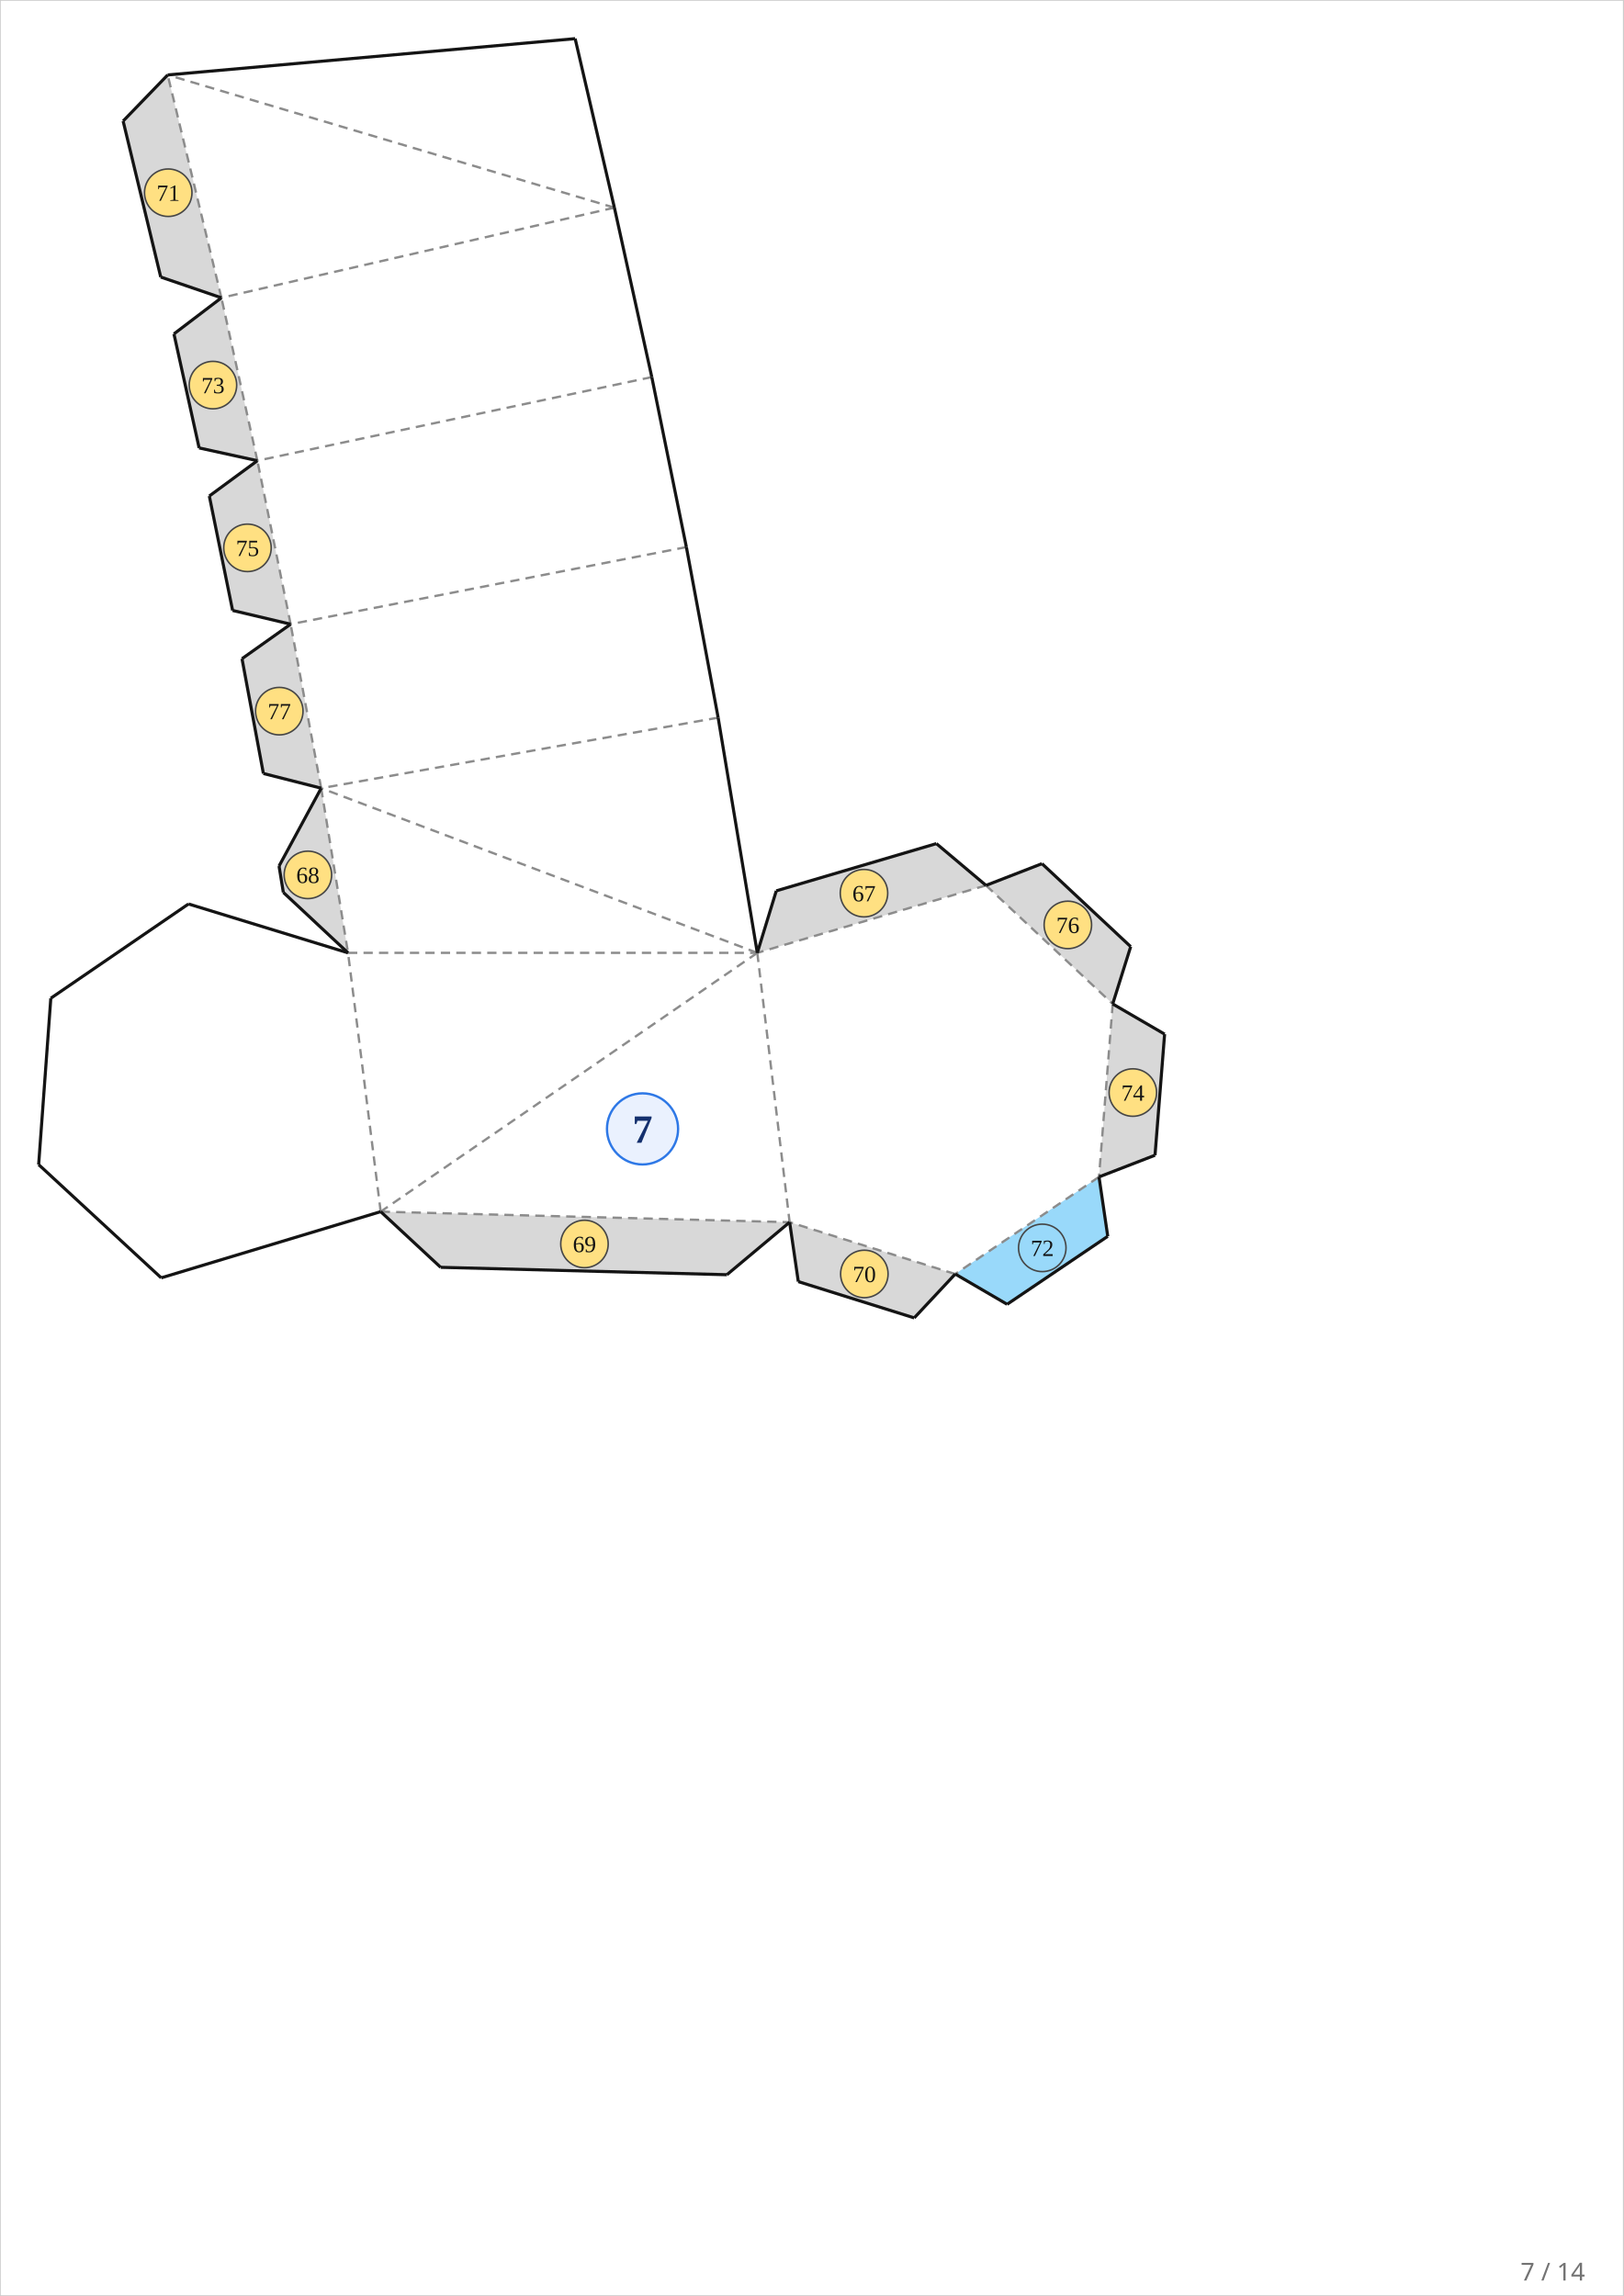
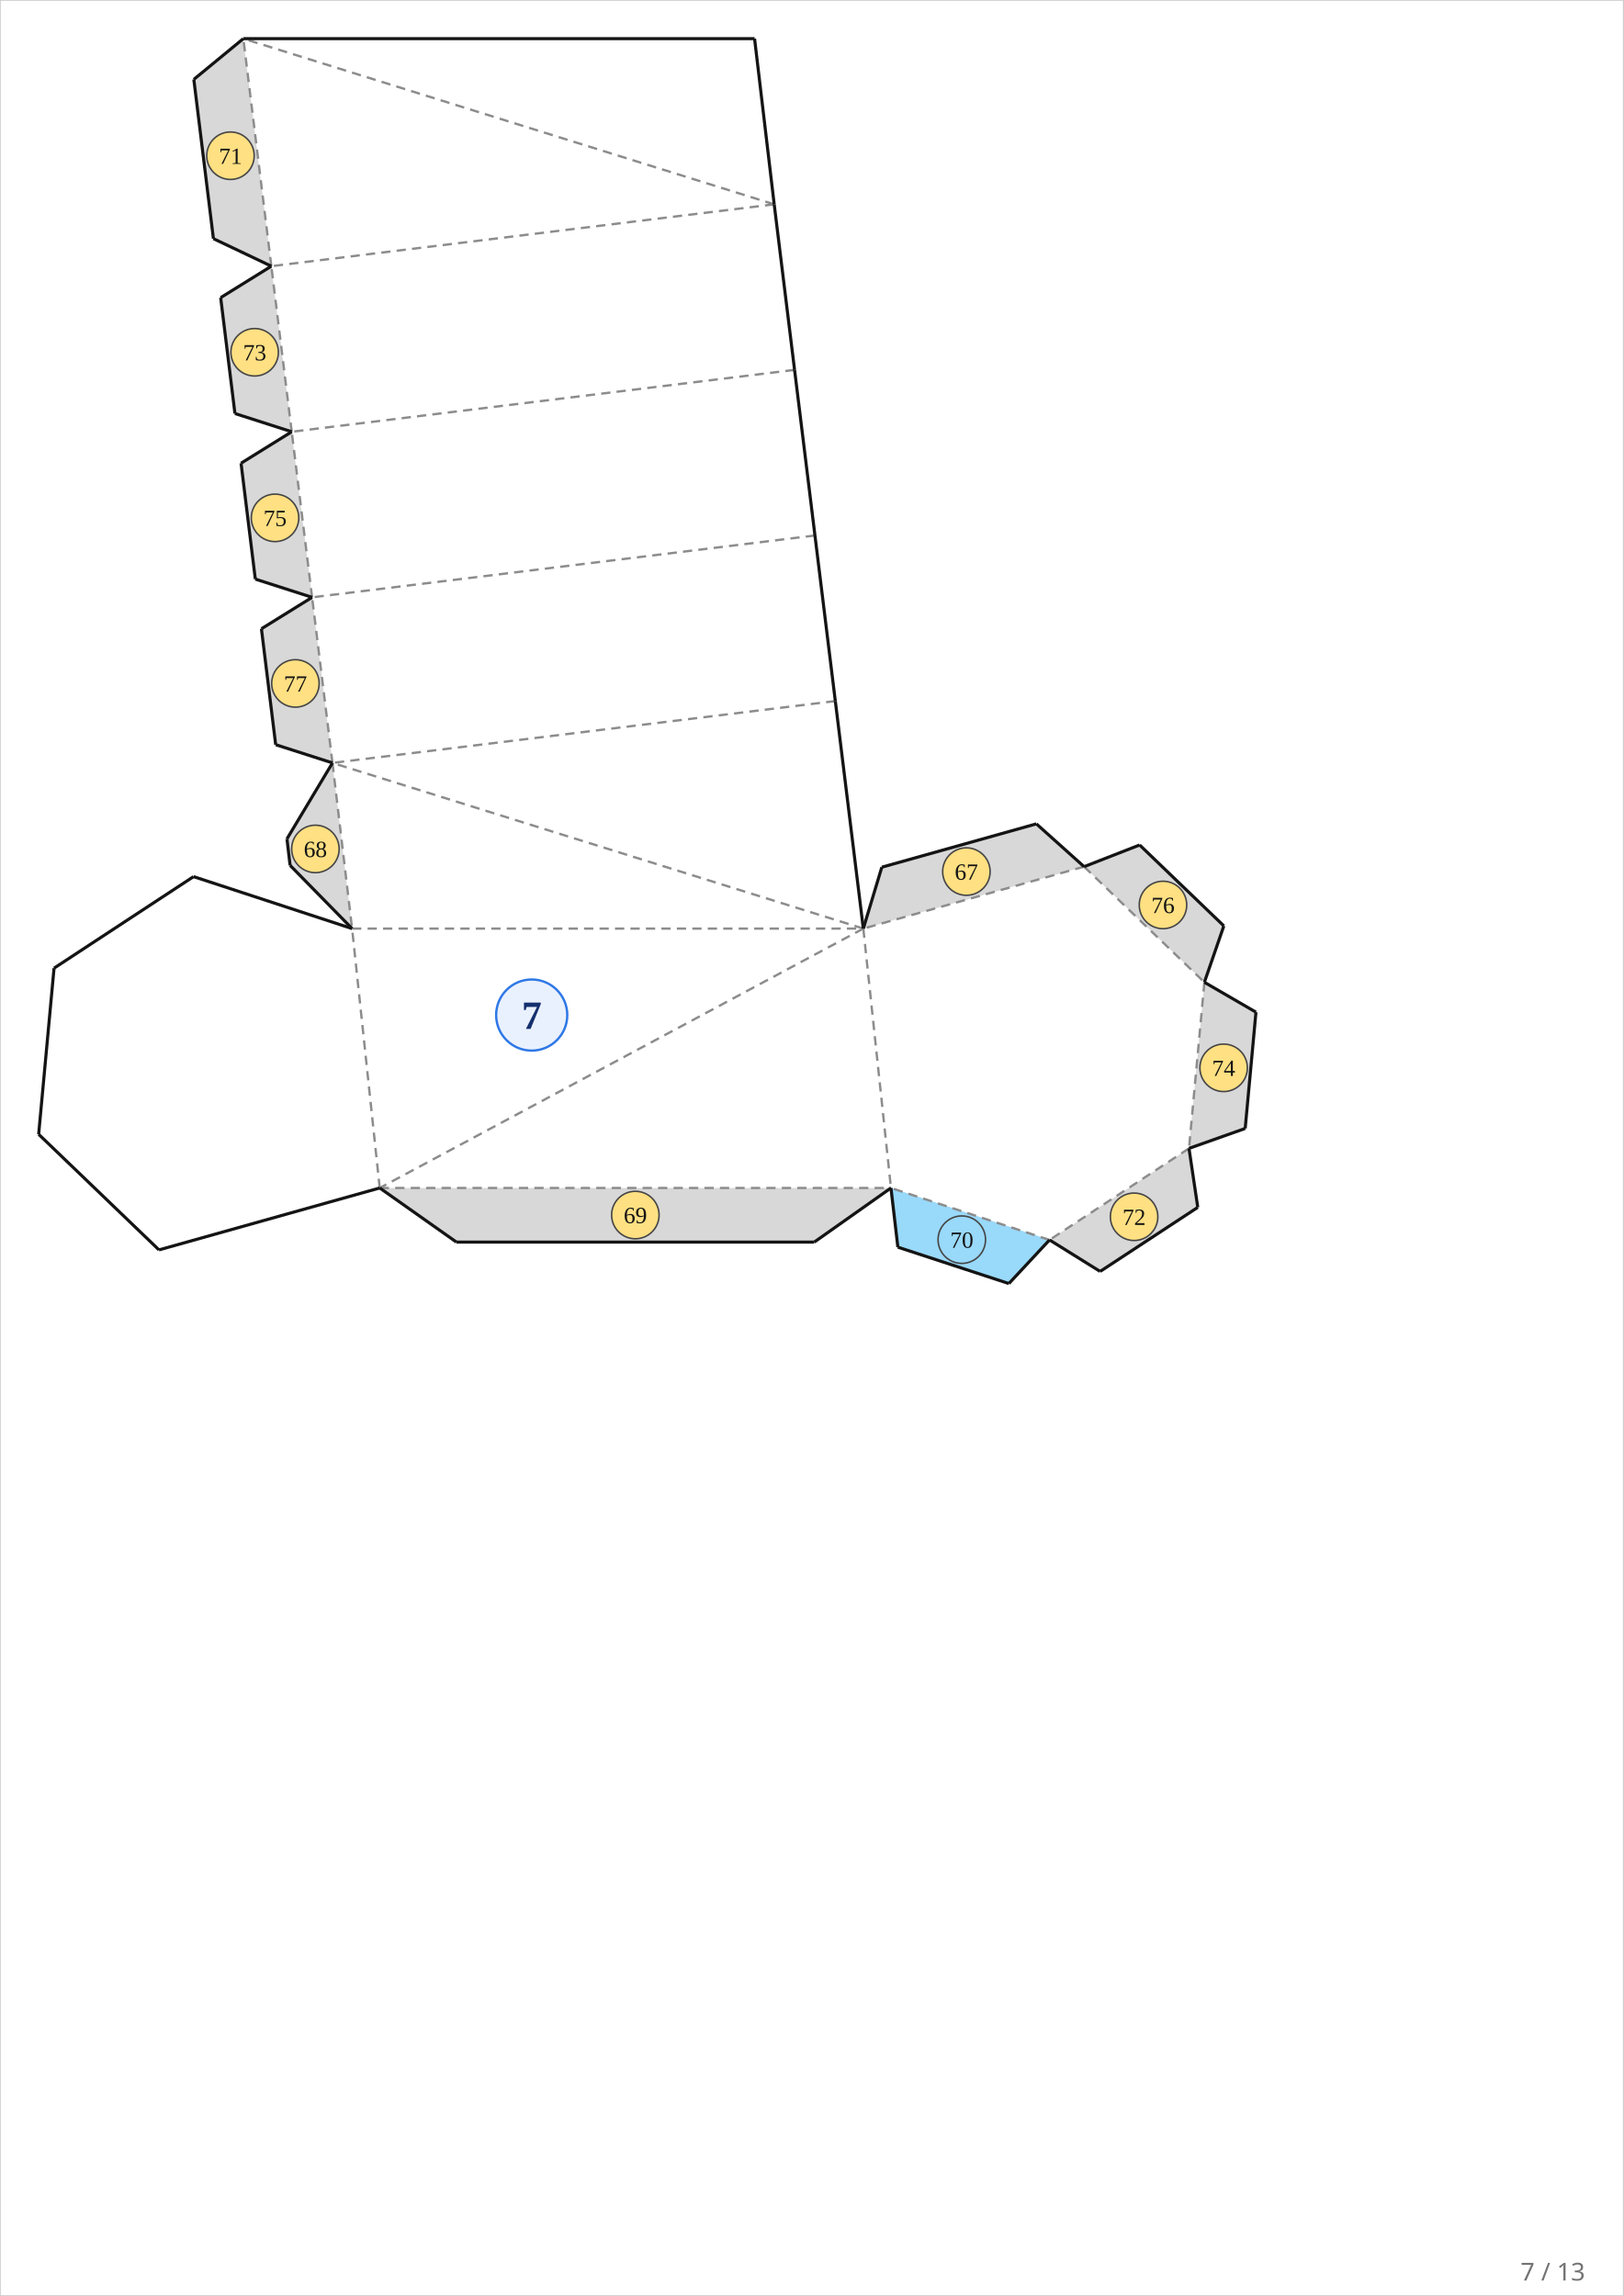
<svg xmlns="http://www.w3.org/2000/svg" width="210.00mm" height="297.00mm" viewBox="0 0 210.00 297.00">
  <rect x="0" y="0" width="210.00" height="297.00" fill="#ffffff" stroke="#cccccc" stroke-width="0.2" />
-   <polygon points="97.944,123.256 100.4,115.233 121.106,109.125 127.523,114.53" fill="rgb(216,216,216)" />
-   <polygon points="45.012,123.256 36.645,115.437 36.089,112.029 41.539,101.957" fill="rgb(216,216,216)" />
-   <polygon points="102.126,158.098 94.012,164.891 56.99,163.935 49.237,156.733" fill="rgb(216,216,216)" />
-   <polygon points="102.126,158.098 103.247,165.784 118.24,170.477 123.544,164.803" fill="rgb(216,216,216)" />
-   <polygon points="21.689,9.694 15.925,15.658 20.788,35.837 28.635,38.522" fill="rgb(216,216,216)" />
-   <polygon points="123.544,164.803 130.253,168.718 143.27,159.923 142.14,152.238" fill="rgb(216,216,216)" />
-   <polygon points="28.635,38.522 22.497,43.191 25.753,57.943 33.286,59.595" fill="rgb(216,216,216)" />
-   <polygon points="142.14,152.238 149.384,149.434 150.624,133.773 143.911,129.865" fill="rgb(216,216,216)" />
-   <polygon points="33.286,59.595 27.072,64.162 30.083,78.965 37.588,80.742" fill="rgb(216,216,216)" />
-   <polygon points="143.911,129.865 146.236,122.453 134.764,111.719 127.523,114.53" fill="rgb(216,216,216)" />
-   <polygon points="37.588,80.742 31.299,85.206 34.064,100.056 41.539,101.957" fill="rgb(216,216,216)" />
-   <polygon points="123.544,164.803 130.253,168.718 143.27,159.923 142.14,152.238" fill="#99d9fa" />
-   <line x1="45.013" y1="123.256" x2="97.944" y2="123.256" stroke="#8c8c8c" stroke-width="0.3" stroke-dasharray="1.2,0.8" />
-   <line x1="97.944" y1="123.256" x2="102.126" y2="158.097" stroke="#8c8c8c" stroke-width="0.3" stroke-dasharray="1.2,0.8" />
-   <line x1="97.944" y1="123.256" x2="49.237" y2="156.732" stroke="#8c8c8c" stroke-width="0.3" stroke-dasharray="1.2,0.8" />
-   <line x1="49.237" y1="156.732" x2="45.013" y2="123.256" stroke="#8c8c8c" stroke-width="0.3" stroke-dasharray="1.2,0.8" />
-   <line x1="79.462" y1="26.862" x2="28.635" y2="38.522" stroke="#8c8c8c" stroke-width="0.3" stroke-dasharray="1.2,0.8" />
-   <line x1="84.299" y1="48.778" x2="33.286" y2="59.594" stroke="#8c8c8c" stroke-width="0.3" stroke-dasharray="1.2,0.8" />
-   <line x1="88.772" y1="70.771" x2="37.588" y2="80.742" stroke="#8c8c8c" stroke-width="0.3" stroke-dasharray="1.2,0.8" />
-   <line x1="92.881" y1="92.834" x2="41.539" y2="101.957" stroke="#8c8c8c" stroke-width="0.3" stroke-dasharray="1.2,0.8" />
-   <line x1="97.944" y1="123.256" x2="41.539" y2="101.957" stroke="#8c8c8c" stroke-width="0.3" stroke-dasharray="1.2,0.8" />
-   <line x1="79.462" y1="26.862" x2="21.689" y2="9.694" stroke="#8c8c8c" stroke-width="0.3" stroke-dasharray="1.2,0.8" />
-   <line x1="127.523" y1="114.53" x2="97.944" y2="123.256" stroke="#8c8c8c" stroke-width="0.3" stroke-dasharray="1.2,0.8" />
-   <line x1="41.539" y1="101.957" x2="45.012" y2="123.256" stroke="#8c8c8c" stroke-width="0.3" stroke-dasharray="1.2,0.8" />
-   <line x1="49.237" y1="156.733" x2="102.126" y2="158.098" stroke="#8c8c8c" stroke-width="0.3" stroke-dasharray="1.2,0.8" />
-   <line x1="123.544" y1="164.803" x2="102.126" y2="158.098" stroke="#8c8c8c" stroke-width="0.3" stroke-dasharray="1.2,0.8" />
-   <line x1="28.635" y1="38.522" x2="21.689" y2="9.694" stroke="#8c8c8c" stroke-width="0.3" stroke-dasharray="1.2,0.8" />
-   <line x1="142.14" y1="152.238" x2="123.544" y2="164.803" stroke="#8c8c8c" stroke-width="0.3" stroke-dasharray="1.2,0.8" />
-   <line x1="33.286" y1="59.595" x2="28.635" y2="38.522" stroke="#8c8c8c" stroke-width="0.3" stroke-dasharray="1.2,0.8" />
-   <line x1="143.911" y1="129.865" x2="142.14" y2="152.238" stroke="#8c8c8c" stroke-width="0.3" stroke-dasharray="1.2,0.8" />
-   <line x1="37.588" y1="80.742" x2="33.286" y2="59.595" stroke="#8c8c8c" stroke-width="0.3" stroke-dasharray="1.2,0.8" />
-   <line x1="127.523" y1="114.53" x2="143.911" y2="129.865" stroke="#8c8c8c" stroke-width="0.3" stroke-dasharray="1.2,0.8" />
-   <line x1="41.539" y1="101.957" x2="37.588" y2="80.742" stroke="#8c8c8c" stroke-width="0.3" stroke-dasharray="1.2,0.8" />
-   <line x1="92.881" y1="92.834" x2="97.944" y2="123.256" stroke="#141414" stroke-width="0.4" />
-   <line x1="24.379" y1="116.934" x2="45.013" y2="123.256" stroke="#141414" stroke-width="0.4" />
-   <line x1="21.689" y1="9.694" x2="74.386" y2="5.0" stroke="#141414" stroke-width="0.4" />
-   <line x1="74.386" y1="5.0" x2="79.462" y2="26.862" stroke="#141414" stroke-width="0.4" />
-   <line x1="49.237" y1="156.732" x2="20.847" y2="165.295" stroke="#141414" stroke-width="0.4" />
-   <line x1="79.462" y1="26.862" x2="84.299" y2="48.778" stroke="#141414" stroke-width="0.4" />
-   <line x1="20.847" y1="165.295" x2="5.0" y2="150.647" stroke="#141414" stroke-width="0.4" />
-   <line x1="84.299" y1="48.778" x2="88.772" y2="70.771" stroke="#141414" stroke-width="0.4" />
-   <line x1="5.0" y1="150.647" x2="6.572" y2="129.125" stroke="#141414" stroke-width="0.4" />
-   <line x1="88.772" y1="70.771" x2="92.881" y2="92.834" stroke="#141414" stroke-width="0.4" />
-   <line x1="6.572" y1="129.125" x2="24.379" y2="116.934" stroke="#141414" stroke-width="0.4" />
-   <line x1="97.944" y1="123.256" x2="100.4" y2="115.233" stroke="#141414" stroke-width="0.4" />
-   <line x1="100.4" y1="115.233" x2="121.106" y2="109.125" stroke="#141414" stroke-width="0.4" />
-   <line x1="121.106" y1="109.125" x2="127.523" y2="114.53" stroke="#141414" stroke-width="0.4" />
-   <line x1="45.012" y1="123.256" x2="36.645" y2="115.437" stroke="#141414" stroke-width="0.4" />
-   <line x1="36.645" y1="115.437" x2="36.089" y2="112.029" stroke="#141414" stroke-width="0.4" />
-   <line x1="36.089" y1="112.029" x2="41.539" y2="101.957" stroke="#141414" stroke-width="0.4" />
-   <line x1="102.126" y1="158.098" x2="94.012" y2="164.891" stroke="#141414" stroke-width="0.4" />
-   <line x1="94.012" y1="164.891" x2="56.99" y2="163.935" stroke="#141414" stroke-width="0.4" />
-   <line x1="56.99" y1="163.935" x2="49.237" y2="156.733" stroke="#141414" stroke-width="0.4" />
-   <line x1="102.126" y1="158.098" x2="103.247" y2="165.784" stroke="#141414" stroke-width="0.4" />
-   <line x1="103.247" y1="165.784" x2="118.24" y2="170.477" stroke="#141414" stroke-width="0.4" />
-   <line x1="118.24" y1="170.477" x2="123.544" y2="164.803" stroke="#141414" stroke-width="0.4" />
-   <line x1="21.689" y1="9.694" x2="15.925" y2="15.658" stroke="#141414" stroke-width="0.4" />
-   <line x1="15.925" y1="15.658" x2="20.788" y2="35.837" stroke="#141414" stroke-width="0.4" />
-   <line x1="20.788" y1="35.837" x2="28.635" y2="38.522" stroke="#141414" stroke-width="0.4" />
-   <line x1="123.544" y1="164.803" x2="130.253" y2="168.718" stroke="#141414" stroke-width="0.4" />
-   <line x1="130.253" y1="168.718" x2="143.27" y2="159.923" stroke="#141414" stroke-width="0.4" />
-   <line x1="143.27" y1="159.923" x2="142.14" y2="152.238" stroke="#141414" stroke-width="0.4" />
-   <line x1="28.635" y1="38.522" x2="22.497" y2="43.191" stroke="#141414" stroke-width="0.4" />
-   <line x1="22.497" y1="43.191" x2="25.753" y2="57.943" stroke="#141414" stroke-width="0.4" />
-   <line x1="25.753" y1="57.943" x2="33.286" y2="59.595" stroke="#141414" stroke-width="0.4" />
-   <line x1="142.14" y1="152.238" x2="149.384" y2="149.434" stroke="#141414" stroke-width="0.4" />
-   <line x1="149.384" y1="149.434" x2="150.624" y2="133.773" stroke="#141414" stroke-width="0.4" />
-   <line x1="150.624" y1="133.773" x2="143.911" y2="129.865" stroke="#141414" stroke-width="0.4" />
-   <line x1="33.286" y1="59.595" x2="27.072" y2="64.162" stroke="#141414" stroke-width="0.4" />
-   <line x1="27.072" y1="64.162" x2="30.083" y2="78.965" stroke="#141414" stroke-width="0.4" />
-   <line x1="30.083" y1="78.965" x2="37.588" y2="80.742" stroke="#141414" stroke-width="0.4" />
-   <line x1="143.911" y1="129.865" x2="146.236" y2="122.453" stroke="#141414" stroke-width="0.4" />
-   <line x1="146.236" y1="122.453" x2="134.764" y2="111.719" stroke="#141414" stroke-width="0.4" />
-   <line x1="134.764" y1="111.719" x2="127.523" y2="114.53" stroke="#141414" stroke-width="0.4" />
-   <line x1="37.588" y1="80.742" x2="31.299" y2="85.206" stroke="#141414" stroke-width="0.4" />
-   <line x1="31.299" y1="85.206" x2="34.064" y2="100.056" stroke="#141414" stroke-width="0.4" />
-   <line x1="34.064" y1="100.056" x2="41.539" y2="101.957" stroke="#141414" stroke-width="0.4" />
-   <circle cx="111.743" cy="115.536" r="3.07" fill="#ffe082" stroke="#464646" stroke-width="0.2" />
-   <text x="111.743" y="116.59" font-size="3.01" text-anchor="middle" fill="#141414">67</text>
-   <circle cx="39.821" cy="113.17" r="3.07" fill="#ffe082" stroke="#464646" stroke-width="0.2" />
-   <text x="39.821" y="114.22" font-size="3.01" text-anchor="middle" fill="#141414">68</text>
-   <circle cx="75.591" cy="160.914" r="3.07" fill="#ffe082" stroke="#464646" stroke-width="0.2" />
-   <text x="75.591" y="161.97" font-size="3.01" text-anchor="middle" fill="#141414">69</text>
-   <circle cx="111.789" cy="164.791" r="3.07" fill="#ffe082" stroke="#464646" stroke-width="0.2" />
-   <text x="111.789" y="165.84" font-size="3.01" text-anchor="middle" fill="#141414">70</text>
-   <circle cx="21.759" cy="24.928" r="3.07" fill="#ffe082" stroke="#464646" stroke-width="0.2" />
-   <text x="21.759" y="25.98" font-size="3.01" text-anchor="middle" fill="#141414">71</text>
-   <circle cx="134.802" cy="161.42" r="3.07" fill="#99d9fa" stroke="#464646" stroke-width="0.2" />
-   <text x="134.802" y="162.47" font-size="3.01" text-anchor="middle" fill="#141414">72</text>
-   <circle cx="27.543" cy="49.813" r="3.07" fill="#ffe082" stroke="#464646" stroke-width="0.2" />
-   <text x="27.543" y="50.87" font-size="3.01" text-anchor="middle" fill="#141414">73</text>
-   <circle cx="146.515" cy="141.327" r="3.07" fill="#ffe082" stroke="#464646" stroke-width="0.2" />
-   <text x="146.515" y="142.38" font-size="3.01" text-anchor="middle" fill="#141414">74</text>
-   <circle cx="32.007" cy="70.866" r="3.07" fill="#ffe082" stroke="#464646" stroke-width="0.2" />
-   <text x="32.007" y="71.92" font-size="3.01" text-anchor="middle" fill="#141414">75</text>
-   <circle cx="138.109" cy="119.642" r="3.07" fill="#ffe082" stroke="#464646" stroke-width="0.2" />
-   <text x="138.109" y="120.69" font-size="3.01" text-anchor="middle" fill="#141414">76</text>
-   <circle cx="36.123" cy="91.99" r="3.07" fill="#ffe082" stroke="#464646" stroke-width="0.2" />
-   <text x="36.123" y="93.04" font-size="3.01" text-anchor="middle" fill="#141414">77</text>
-   <circle cx="83.102" cy="146.029" r="4.60" fill="#eaf1fe" stroke="#2e78e6" stroke-width="0.3" />
-   <text x="83.102" y="147.83" font-size="5.20" text-anchor="middle" fill="#14306e" font-weight="bold">7</text>
-   <text x="205.0" y="295.0" font-size="3.2" text-anchor="end" fill="#737373" font-family="sans-serif">7 / 14</text>
+   <polygon points="111.656,120.118 114.049,112.176 134.035,106.57 140.208,112.108" fill="rgb(216,216,216)" />
+   <polygon points="45.537,120.118 37.52,111.94 37.114,108.511 42.999,98.687" fill="rgb(216,216,216)" />
+   <polygon points="115.23,153.671 105.313,160.671 59.029,160.671 49.111,153.671" fill="rgb(216,216,216)" />
+   <polygon points="115.23,153.671 116.126,161.331 130.481,166.036 135.737,160.392" fill="rgb(216,216,216)" />
+   <polygon points="31.472,5.0 25.068,10.27 27.602,30.872 35.093,34.432" fill="rgb(216,216,216)" />
+   <polygon points="135.737,160.392 142.284,164.468 154.913,156.178 153.778,148.55" fill="rgb(216,216,216)" />
+   <polygon points="35.093,34.432 28.541,38.499 30.386,53.492 37.729,55.85" fill="rgb(216,216,216)" />
+   <polygon points="153.778,148.55 161.046,145.972 162.439,130.931 155.768,127.062" fill="rgb(216,216,216)" />
+   <polygon points="37.729,55.85 31.176,59.918 33.021,74.911 40.364,77.269" fill="rgb(216,216,216)" />
+   <polygon points="155.768,127.062 158.284,119.772 147.392,109.304 140.208,112.108" fill="rgb(216,216,216)" />
+   <polygon points="40.364,77.269 33.811,81.336 35.656,96.33 42.999,98.687" fill="rgb(216,216,216)" />
+   <polygon points="115.23,153.671 116.126,161.331 130.481,166.036 135.737,160.392" fill="#99d9fa" />
+   <line x1="45.537" y1="120.118" x2="111.656" y2="120.118" stroke="#8c8c8c" stroke-width="0.3" stroke-dasharray="1.2,0.8" />
+   <line x1="111.656" y1="120.118" x2="115.231" y2="153.671" stroke="#8c8c8c" stroke-width="0.3" stroke-dasharray="1.2,0.8" />
+   <line x1="111.656" y1="120.118" x2="49.111" y2="153.671" stroke="#8c8c8c" stroke-width="0.3" stroke-dasharray="1.2,0.8" />
+   <line x1="49.111" y1="153.671" x2="45.537" y2="120.118" stroke="#8c8c8c" stroke-width="0.3" stroke-dasharray="1.2,0.8" />
+   <line x1="100.13" y1="26.43" x2="35.093" y2="34.432" stroke="#8c8c8c" stroke-width="0.3" stroke-dasharray="1.2,0.8" />
+   <line x1="102.765" y1="47.849" x2="37.729" y2="55.85" stroke="#8c8c8c" stroke-width="0.3" stroke-dasharray="1.2,0.8" />
+   <line x1="105.401" y1="69.268" x2="40.364" y2="77.269" stroke="#8c8c8c" stroke-width="0.3" stroke-dasharray="1.2,0.8" />
+   <line x1="108.035" y1="90.686" x2="42.999" y2="98.687" stroke="#8c8c8c" stroke-width="0.3" stroke-dasharray="1.2,0.8" />
+   <line x1="111.656" y1="120.118" x2="42.999" y2="98.687" stroke="#8c8c8c" stroke-width="0.3" stroke-dasharray="1.2,0.8" />
+   <line x1="100.13" y1="26.43" x2="31.472" y2="5.0" stroke="#8c8c8c" stroke-width="0.3" stroke-dasharray="1.2,0.8" />
+   <line x1="140.208" y1="112.108" x2="111.656" y2="120.118" stroke="#8c8c8c" stroke-width="0.3" stroke-dasharray="1.2,0.8" />
+   <line x1="42.999" y1="98.687" x2="45.537" y2="120.118" stroke="#8c8c8c" stroke-width="0.3" stroke-dasharray="1.2,0.8" />
+   <line x1="49.111" y1="153.671" x2="115.23" y2="153.671" stroke="#8c8c8c" stroke-width="0.3" stroke-dasharray="1.2,0.8" />
+   <line x1="135.737" y1="160.392" x2="115.23" y2="153.671" stroke="#8c8c8c" stroke-width="0.3" stroke-dasharray="1.2,0.8" />
+   <line x1="35.093" y1="34.432" x2="31.472" y2="5.0" stroke="#8c8c8c" stroke-width="0.3" stroke-dasharray="1.2,0.8" />
+   <line x1="153.778" y1="148.55" x2="135.737" y2="160.392" stroke="#8c8c8c" stroke-width="0.3" stroke-dasharray="1.2,0.8" />
+   <line x1="37.729" y1="55.85" x2="35.093" y2="34.432" stroke="#8c8c8c" stroke-width="0.3" stroke-dasharray="1.2,0.8" />
+   <line x1="155.768" y1="127.062" x2="153.778" y2="148.55" stroke="#8c8c8c" stroke-width="0.3" stroke-dasharray="1.2,0.8" />
+   <line x1="40.364" y1="77.269" x2="37.729" y2="55.85" stroke="#8c8c8c" stroke-width="0.3" stroke-dasharray="1.2,0.8" />
+   <line x1="140.208" y1="112.108" x2="155.768" y2="127.062" stroke="#8c8c8c" stroke-width="0.3" stroke-dasharray="1.2,0.8" />
+   <line x1="42.999" y1="98.687" x2="40.364" y2="77.269" stroke="#8c8c8c" stroke-width="0.3" stroke-dasharray="1.2,0.8" />
+   <line x1="108.035" y1="90.686" x2="111.656" y2="120.118" stroke="#141414" stroke-width="0.4" />
+   <line x1="25.031" y1="113.396" x2="45.537" y2="120.118" stroke="#141414" stroke-width="0.4" />
+   <line x1="31.472" y1="5.0" x2="97.592" y2="5.0" stroke="#141414" stroke-width="0.4" />
+   <line x1="97.592" y1="5.0" x2="100.13" y2="26.43" stroke="#141414" stroke-width="0.4" />
+   <line x1="49.111" y1="153.671" x2="20.56" y2="161.68" stroke="#141414" stroke-width="0.4" />
+   <line x1="100.13" y1="26.43" x2="102.765" y2="47.849" stroke="#141414" stroke-width="0.4" />
+   <line x1="20.56" y1="161.68" x2="5.0" y2="146.726" stroke="#141414" stroke-width="0.4" />
+   <line x1="102.765" y1="47.849" x2="105.401" y2="69.268" stroke="#141414" stroke-width="0.4" />
+   <line x1="5.0" y1="146.726" x2="6.99" y2="125.238" stroke="#141414" stroke-width="0.4" />
+   <line x1="105.401" y1="69.268" x2="108.035" y2="90.686" stroke="#141414" stroke-width="0.4" />
+   <line x1="6.99" y1="125.238" x2="25.031" y2="113.396" stroke="#141414" stroke-width="0.4" />
+   <line x1="111.656" y1="120.118" x2="114.049" y2="112.176" stroke="#141414" stroke-width="0.4" />
+   <line x1="114.049" y1="112.176" x2="134.035" y2="106.57" stroke="#141414" stroke-width="0.4" />
+   <line x1="134.035" y1="106.57" x2="140.208" y2="112.108" stroke="#141414" stroke-width="0.4" />
+   <line x1="45.537" y1="120.118" x2="37.52" y2="111.94" stroke="#141414" stroke-width="0.4" />
+   <line x1="37.52" y1="111.94" x2="37.114" y2="108.511" stroke="#141414" stroke-width="0.4" />
+   <line x1="37.114" y1="108.511" x2="42.999" y2="98.687" stroke="#141414" stroke-width="0.4" />
+   <line x1="115.23" y1="153.671" x2="105.313" y2="160.671" stroke="#141414" stroke-width="0.4" />
+   <line x1="105.313" y1="160.671" x2="59.029" y2="160.671" stroke="#141414" stroke-width="0.4" />
+   <line x1="59.029" y1="160.671" x2="49.111" y2="153.671" stroke="#141414" stroke-width="0.4" />
+   <line x1="115.23" y1="153.671" x2="116.126" y2="161.331" stroke="#141414" stroke-width="0.4" />
+   <line x1="116.126" y1="161.331" x2="130.481" y2="166.036" stroke="#141414" stroke-width="0.4" />
+   <line x1="130.481" y1="166.036" x2="135.737" y2="160.392" stroke="#141414" stroke-width="0.4" />
+   <line x1="31.472" y1="5.0" x2="25.068" y2="10.27" stroke="#141414" stroke-width="0.4" />
+   <line x1="25.068" y1="10.27" x2="27.602" y2="30.872" stroke="#141414" stroke-width="0.4" />
+   <line x1="27.602" y1="30.872" x2="35.093" y2="34.432" stroke="#141414" stroke-width="0.4" />
+   <line x1="135.737" y1="160.392" x2="142.284" y2="164.468" stroke="#141414" stroke-width="0.4" />
+   <line x1="142.284" y1="164.468" x2="154.913" y2="156.178" stroke="#141414" stroke-width="0.4" />
+   <line x1="154.913" y1="156.178" x2="153.778" y2="148.55" stroke="#141414" stroke-width="0.4" />
+   <line x1="35.093" y1="34.432" x2="28.541" y2="38.499" stroke="#141414" stroke-width="0.4" />
+   <line x1="28.541" y1="38.499" x2="30.386" y2="53.492" stroke="#141414" stroke-width="0.4" />
+   <line x1="30.386" y1="53.492" x2="37.729" y2="55.85" stroke="#141414" stroke-width="0.4" />
+   <line x1="153.778" y1="148.55" x2="161.046" y2="145.972" stroke="#141414" stroke-width="0.4" />
+   <line x1="161.046" y1="145.972" x2="162.439" y2="130.931" stroke="#141414" stroke-width="0.4" />
+   <line x1="162.439" y1="130.931" x2="155.768" y2="127.062" stroke="#141414" stroke-width="0.4" />
+   <line x1="37.729" y1="55.85" x2="31.176" y2="59.918" stroke="#141414" stroke-width="0.4" />
+   <line x1="31.176" y1="59.918" x2="33.021" y2="74.911" stroke="#141414" stroke-width="0.4" />
+   <line x1="33.021" y1="74.911" x2="40.364" y2="77.269" stroke="#141414" stroke-width="0.4" />
+   <line x1="155.768" y1="127.062" x2="158.284" y2="119.772" stroke="#141414" stroke-width="0.4" />
+   <line x1="158.284" y1="119.772" x2="147.392" y2="109.304" stroke="#141414" stroke-width="0.4" />
+   <line x1="147.392" y1="109.304" x2="140.208" y2="112.108" stroke="#141414" stroke-width="0.4" />
+   <line x1="40.364" y1="77.269" x2="33.811" y2="81.336" stroke="#141414" stroke-width="0.4" />
+   <line x1="33.811" y1="81.336" x2="35.656" y2="96.33" stroke="#141414" stroke-width="0.4" />
+   <line x1="35.656" y1="96.33" x2="42.999" y2="98.687" stroke="#141414" stroke-width="0.4" />
+   <circle cx="124.987" cy="112.743" r="3.07" fill="#ffe082" stroke="#464646" stroke-width="0.2" />
+   <text x="124.987" y="113.80" font-size="3.01" text-anchor="middle" fill="#141414">67</text>
+   <circle cx="40.792" cy="109.814" r="3.07" fill="#ffe082" stroke="#464646" stroke-width="0.2" />
+   <text x="40.792" y="110.87" font-size="3.01" text-anchor="middle" fill="#141414">68</text>
+   <circle cx="82.171" cy="157.171" r="3.07" fill="#ffe082" stroke="#464646" stroke-width="0.2" />
+   <text x="82.171" y="158.22" font-size="3.01" text-anchor="middle" fill="#141414">69</text>
+   <circle cx="124.394" cy="160.357" r="3.07" fill="#99d9fa" stroke="#464646" stroke-width="0.2" />
+   <text x="124.394" y="161.41" font-size="3.01" text-anchor="middle" fill="#141414">70</text>
+   <circle cx="29.809" cy="20.143" r="3.07" fill="#ffe082" stroke="#464646" stroke-width="0.2" />
+   <text x="29.809" y="21.20" font-size="3.01" text-anchor="middle" fill="#141414">71</text>
+   <circle cx="146.678" cy="157.397" r="3.07" fill="#ffe082" stroke="#464646" stroke-width="0.2" />
+   <text x="146.678" y="158.45" font-size="3.01" text-anchor="middle" fill="#141414">72</text>
+   <circle cx="32.937" cy="45.568" r="3.07" fill="#ffe082" stroke="#464646" stroke-width="0.2" />
+   <text x="32.937" y="46.62" font-size="3.01" text-anchor="middle" fill="#141414">73</text>
+   <circle cx="158.258" cy="138.129" r="3.07" fill="#ffe082" stroke="#464646" stroke-width="0.2" />
+   <text x="158.258" y="139.18" font-size="3.01" text-anchor="middle" fill="#141414">74</text>
+   <circle cx="35.572" cy="66.987" r="3.07" fill="#ffe082" stroke="#464646" stroke-width="0.2" />
+   <text x="35.572" y="68.04" font-size="3.01" text-anchor="middle" fill="#141414">75</text>
+   <circle cx="150.413" cy="117.062" r="3.07" fill="#ffe082" stroke="#464646" stroke-width="0.2" />
+   <text x="150.413" y="118.11" font-size="3.01" text-anchor="middle" fill="#141414">76</text>
+   <circle cx="38.207" cy="88.405" r="3.07" fill="#ffe082" stroke="#464646" stroke-width="0.2" />
+   <text x="38.207" y="89.46" font-size="3.01" text-anchor="middle" fill="#141414">77</text>
+   <circle cx="68.768" cy="131.302" r="4.60" fill="#eaf1fe" stroke="#2e78e6" stroke-width="0.3" />
+   <text x="68.768" y="133.10" font-size="5.20" text-anchor="middle" fill="#14306e" font-weight="bold">7</text>
+   <text x="205.0" y="295.0" font-size="3.2" text-anchor="end" fill="#737373" font-family="sans-serif">7 / 13</text>
</svg>
